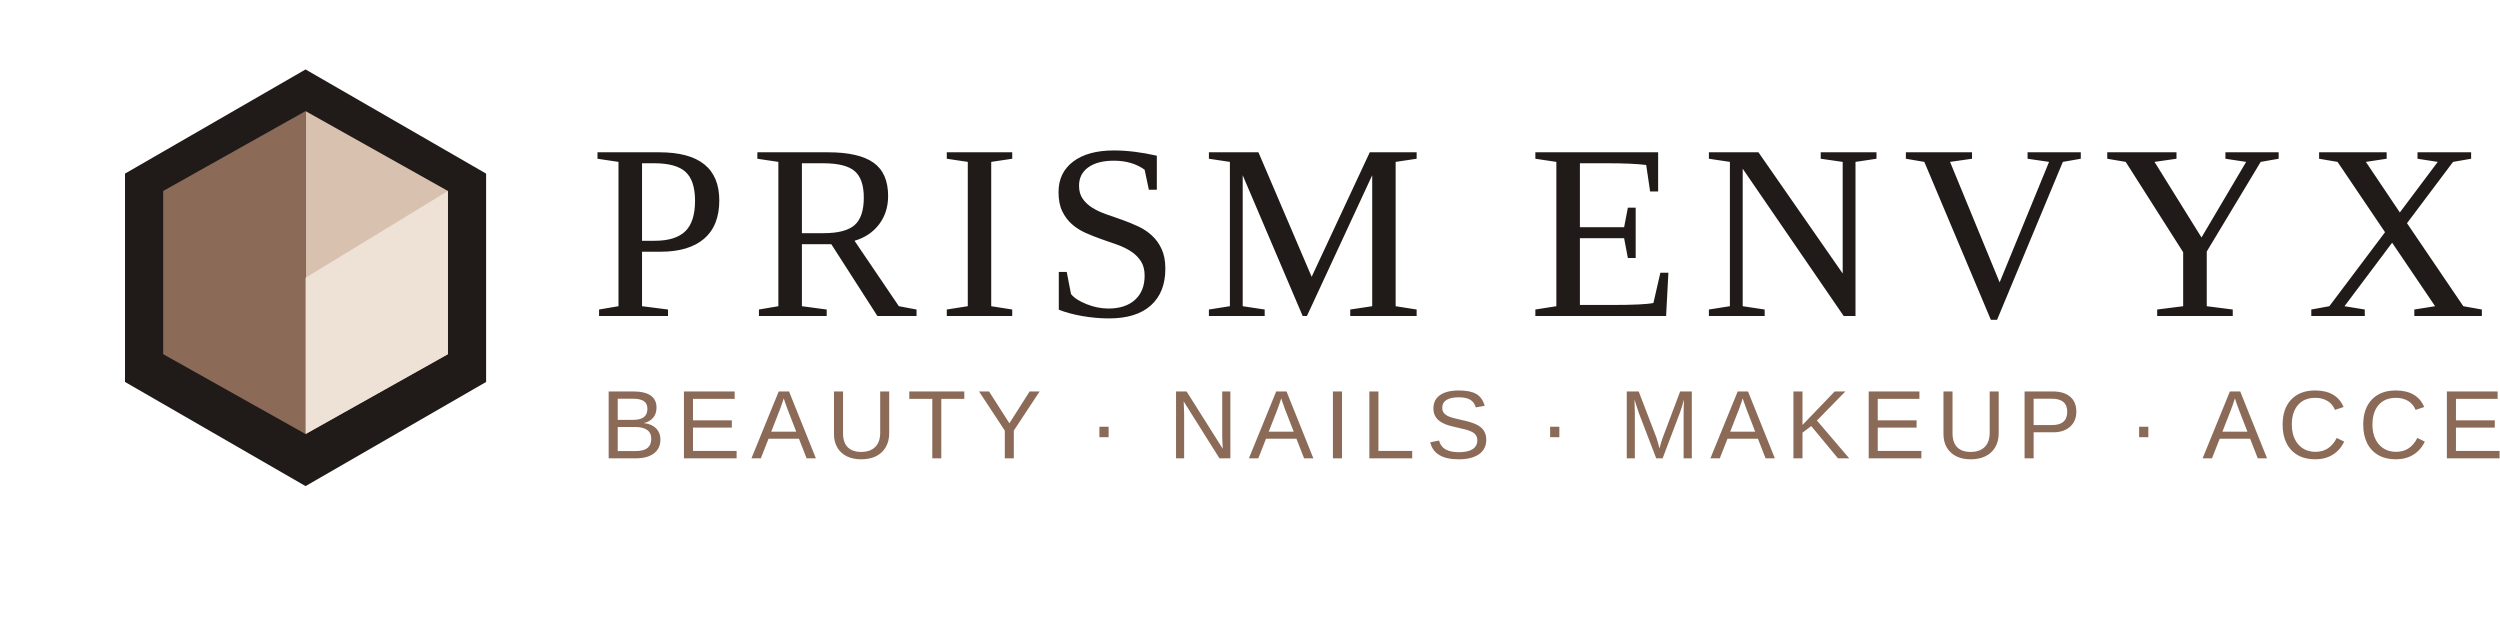
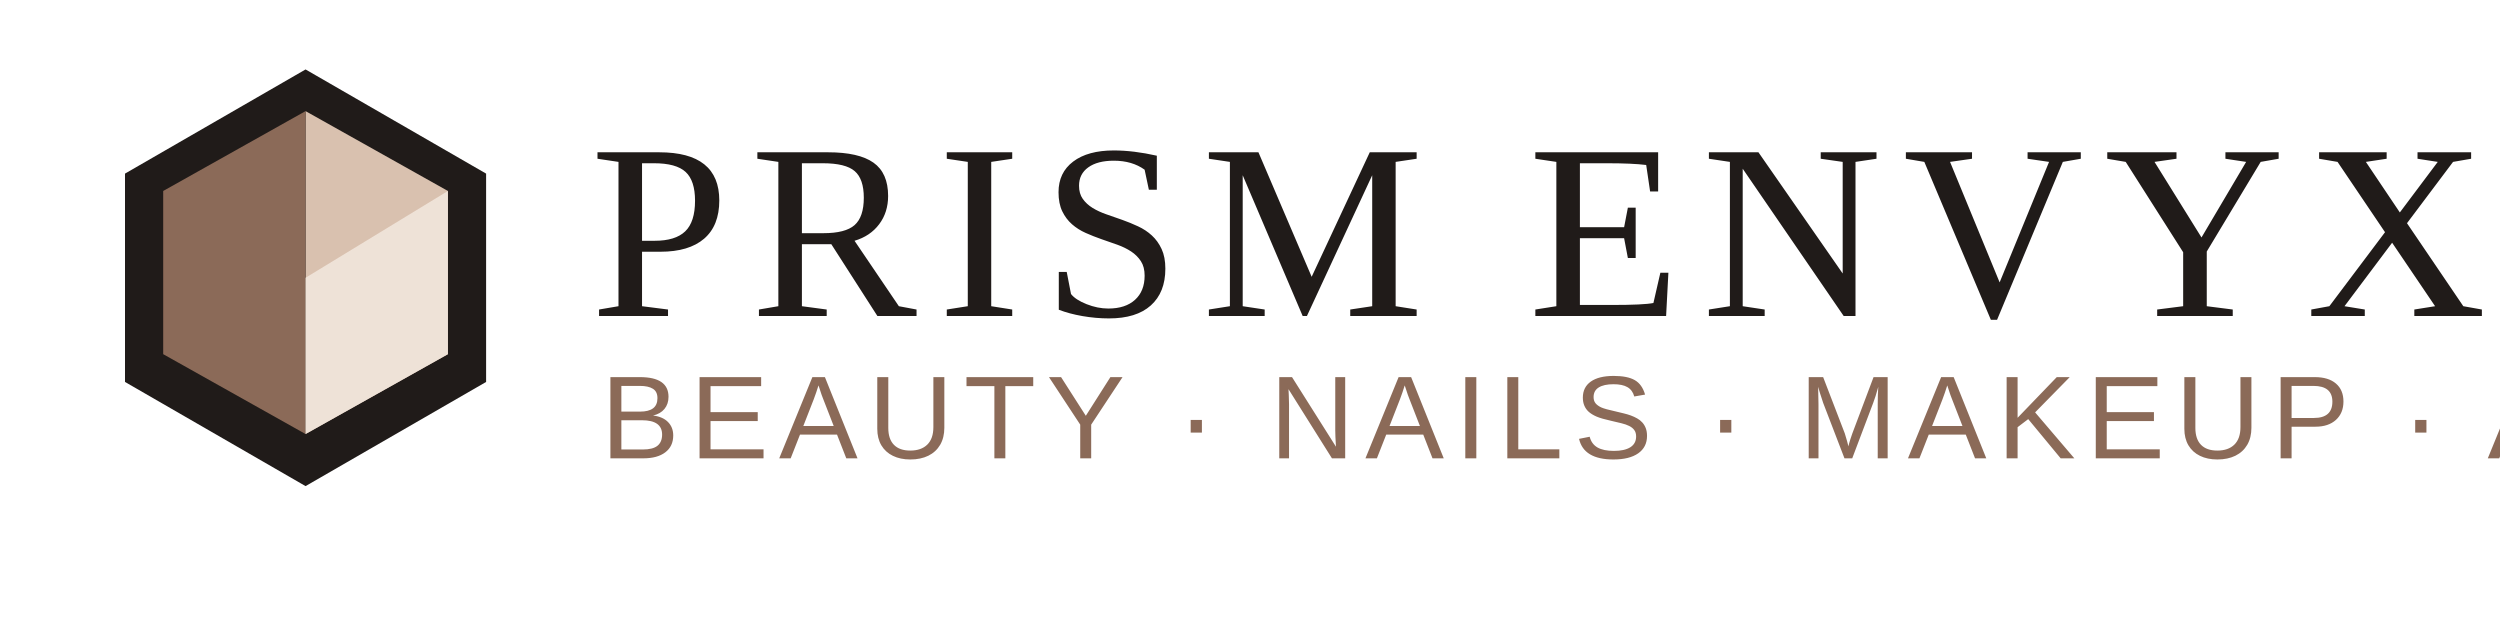
<svg xmlns="http://www.w3.org/2000/svg" viewBox="0 0 720 180" role="img" aria-labelledby="title desc">
  <rect width="720" height="180" fill="none" />
  <g transform="translate(18 20)">
    <path d="M70 0 122 30 122 90 70 120 18 90 18 30Z" fill="#201b19" />
    <path d="M70 12 111 35 111 82 70 105 70 60Z" fill="#d9c1af" />
    <path d="M70 12 29 35 29 82 70 105 70 60Z" fill="#8b6a58" />
    <path d="M70 60 111 35 111 82 70 105Z" fill="#f1e6dc" opacity=".9" />
  </g>
  <text x="170" y="91" font-family="Georgia,Times New Roman,serif" font-size="72" letter-spacing="6" fill="#201b19">PRISM ENVYX</text>
-   <text x="173" y="132" font-family="Arial,sans-serif" font-size="28" letter-spacing="3" fill="#8b6a58">BEAUTY · NAILS · MAKEUP · ACCESSORIES</text>
+   <text x="173" y="132" font-family="Arial,sans-serif" font-size="34" letter-spacing="3" fill="#8b6a58">BEAUTY · NAILS · MAKEUP · ACCESSORIES</text>
</svg>
